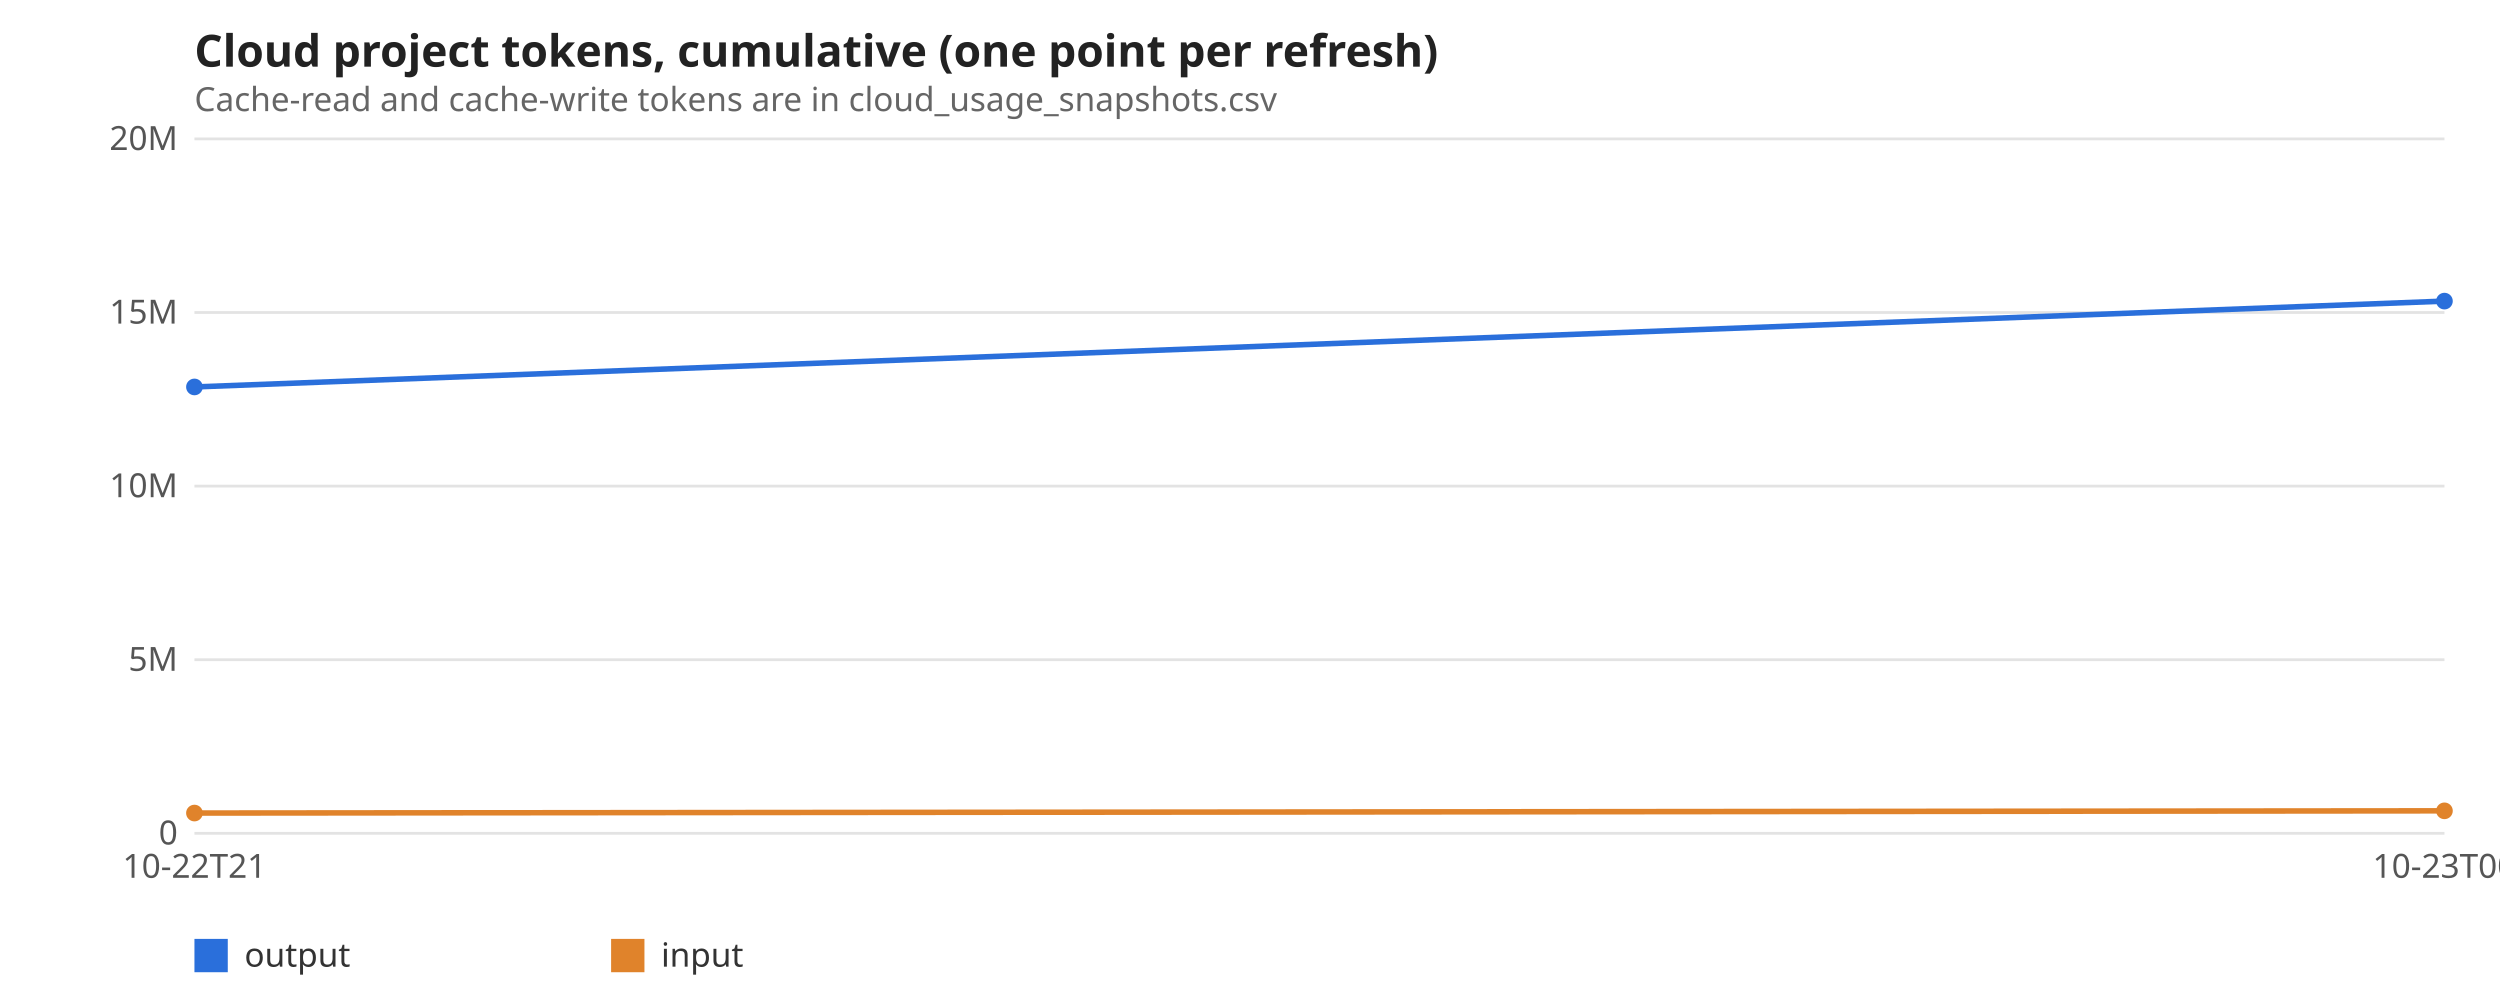
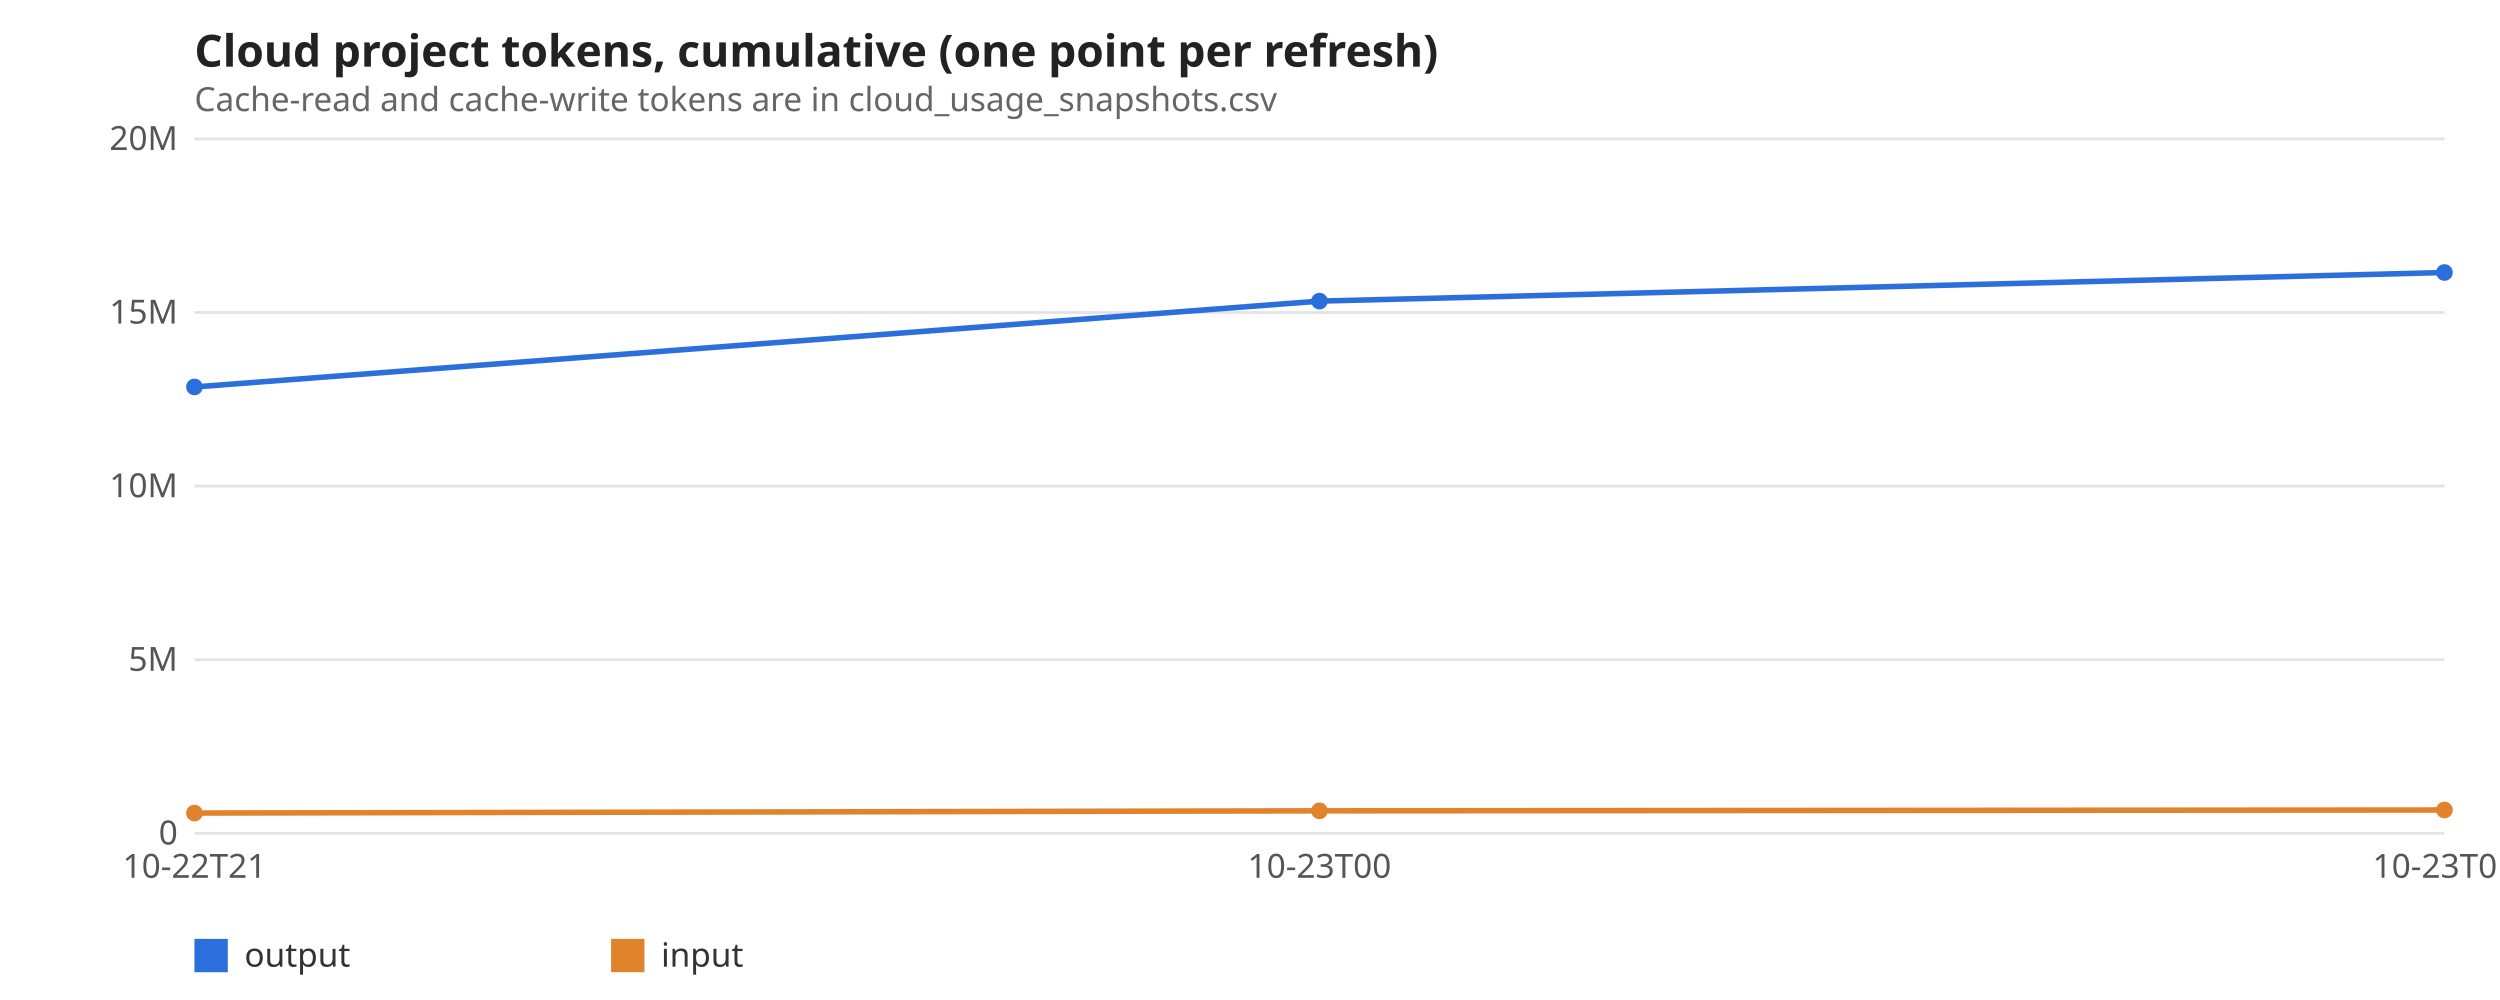
<svg xmlns="http://www.w3.org/2000/svg" viewBox="0 0 900 360" width="900" height="360" font-family="sans-serif" font-size="12">
  <rect width="900" height="360" fill="#fff" />
  <text x="70" y="24" font-size="16" font-weight="bold" fill="#222">Cloud project tokens, cumulative (one point per refresh)</text>
  <text x="70" y="40" fill="#666">Cache-read and cache-write tokens are in cloud_usage_snapshots.csv</text>
  <line x1="70" x2="880" y1="300.0" y2="300.0" stroke="#e3e3e3" />
  <text x="64" y="304.0" text-anchor="end" fill="#555">0</text>
  <line x1="70" x2="880" y1="237.5" y2="237.5" stroke="#e3e3e3" />
  <text x="64" y="241.5" text-anchor="end" fill="#555">5M</text>
  <line x1="70" x2="880" y1="175.0" y2="175.0" stroke="#e3e3e3" />
  <text x="64" y="179.0" text-anchor="end" fill="#555">10M</text>
  <line x1="70" x2="880" y1="112.5" y2="112.5" stroke="#e3e3e3" />
  <text x="64" y="116.5" text-anchor="end" fill="#555">15M</text>
  <line x1="70" x2="880" y1="50.0" y2="50.0" stroke="#e3e3e3" />
  <text x="64" y="54.0" text-anchor="end" fill="#555">20M</text>
  <text x="70.0" y="316" text-anchor="middle" fill="#555">10-22T21</text>
-   <text x="880.0" y="316" text-anchor="middle" fill="#555">10-23T00</text>
-   <polyline points="70.0,139.3 880.0,108.4" fill="none" stroke="#2a6fdb" stroke-width="2" />
+   <text x="475.0" y="316" text-anchor="middle" fill="#555">10-23T00</text>
+   <text x="880.0" y="316" text-anchor="middle" fill="#555">10-23T01</text>
+   <polyline points="70.0,139.3 475.0,108.4 880.0,98.1" fill="none" stroke="#2a6fdb" stroke-width="2" />
  <circle cx="70.0" cy="139.3" r="3" fill="#2a6fdb" />
-   <circle cx="880.0" cy="108.4" r="3" fill="#2a6fdb" />
-   <polyline points="70.0,292.7 880.0,291.9" fill="none" stroke="#e0832b" stroke-width="2" />
+   <circle cx="475.0" cy="108.4" r="3" fill="#2a6fdb" />
+   <circle cx="880.0" cy="98.1" r="3" fill="#2a6fdb" />
+   <polyline points="70.0,292.7 475.0,291.9 880.0,291.6" fill="none" stroke="#e0832b" stroke-width="2" />
  <circle cx="70.0" cy="292.7" r="3" fill="#e0832b" />
-   <circle cx="880.0" cy="291.9" r="3" fill="#e0832b" />
+   <circle cx="475.0" cy="291.9" r="3" fill="#e0832b" />
+   <circle cx="880.0" cy="291.6" r="3" fill="#e0832b" />
  <rect x="70" y="338" width="12" height="12" fill="#2a6fdb" />
  <text x="88" y="348" fill="#333">output</text>
  <rect x="220" y="338" width="12" height="12" fill="#e0832b" />
  <text x="238" y="348" fill="#333">input</text>
</svg>
